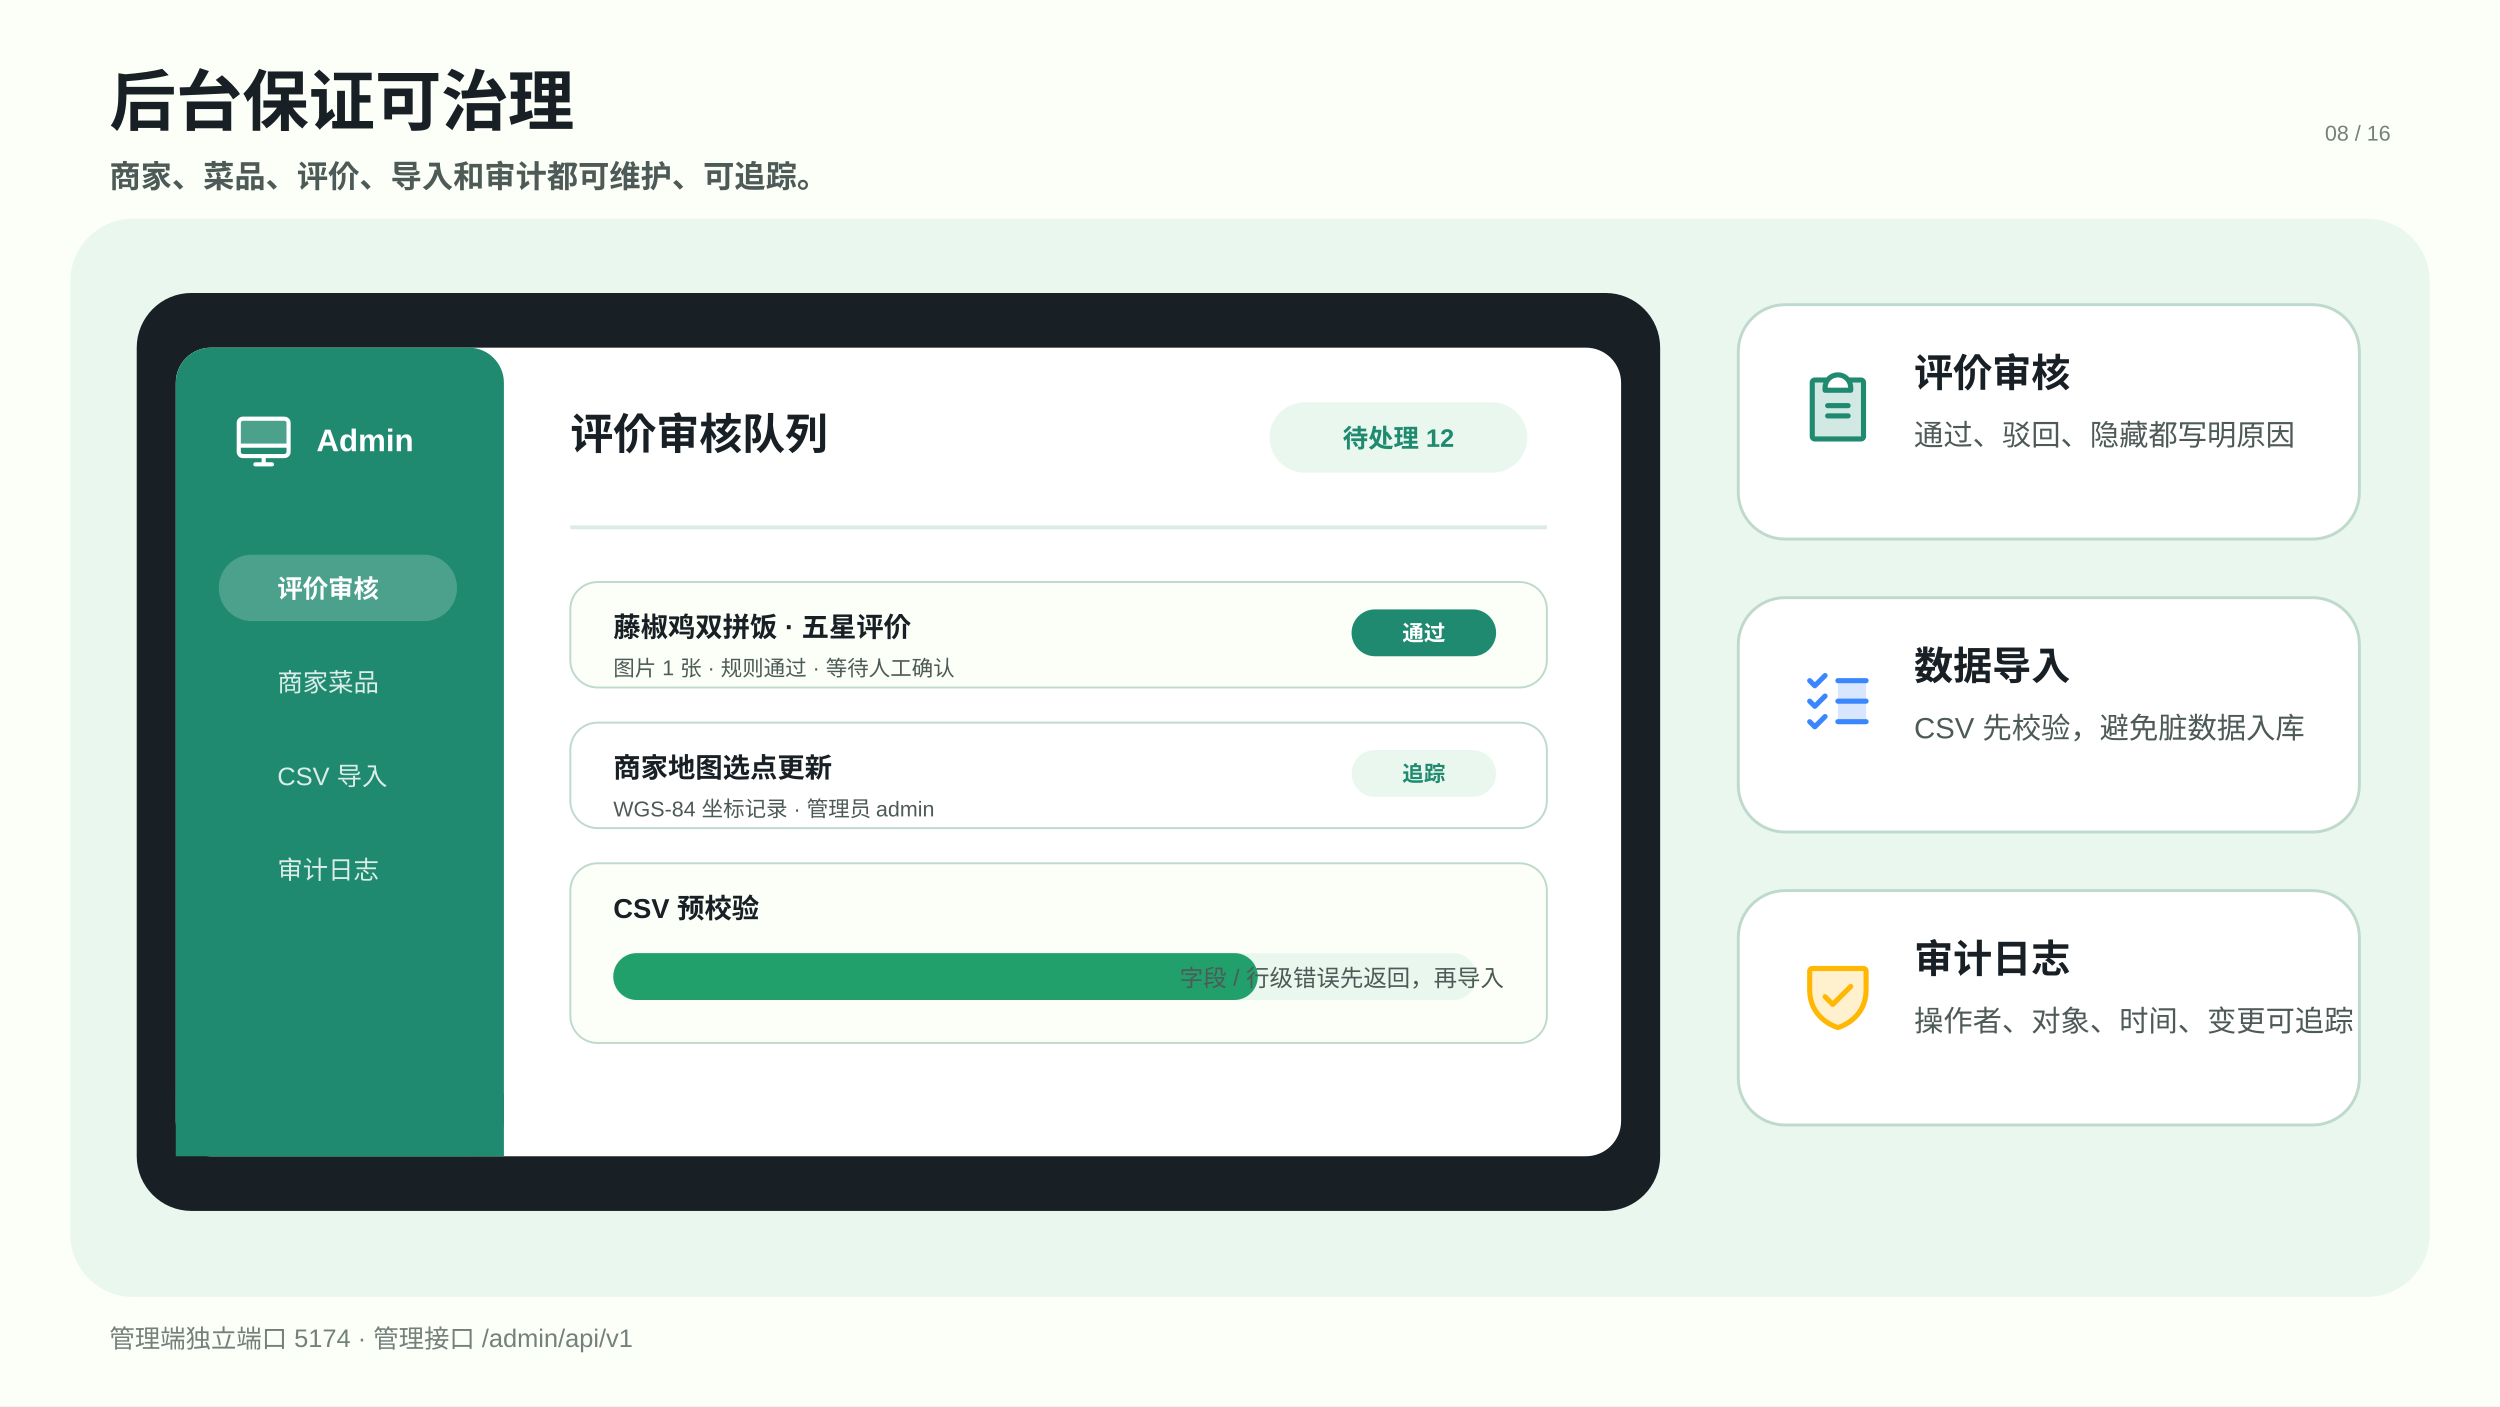
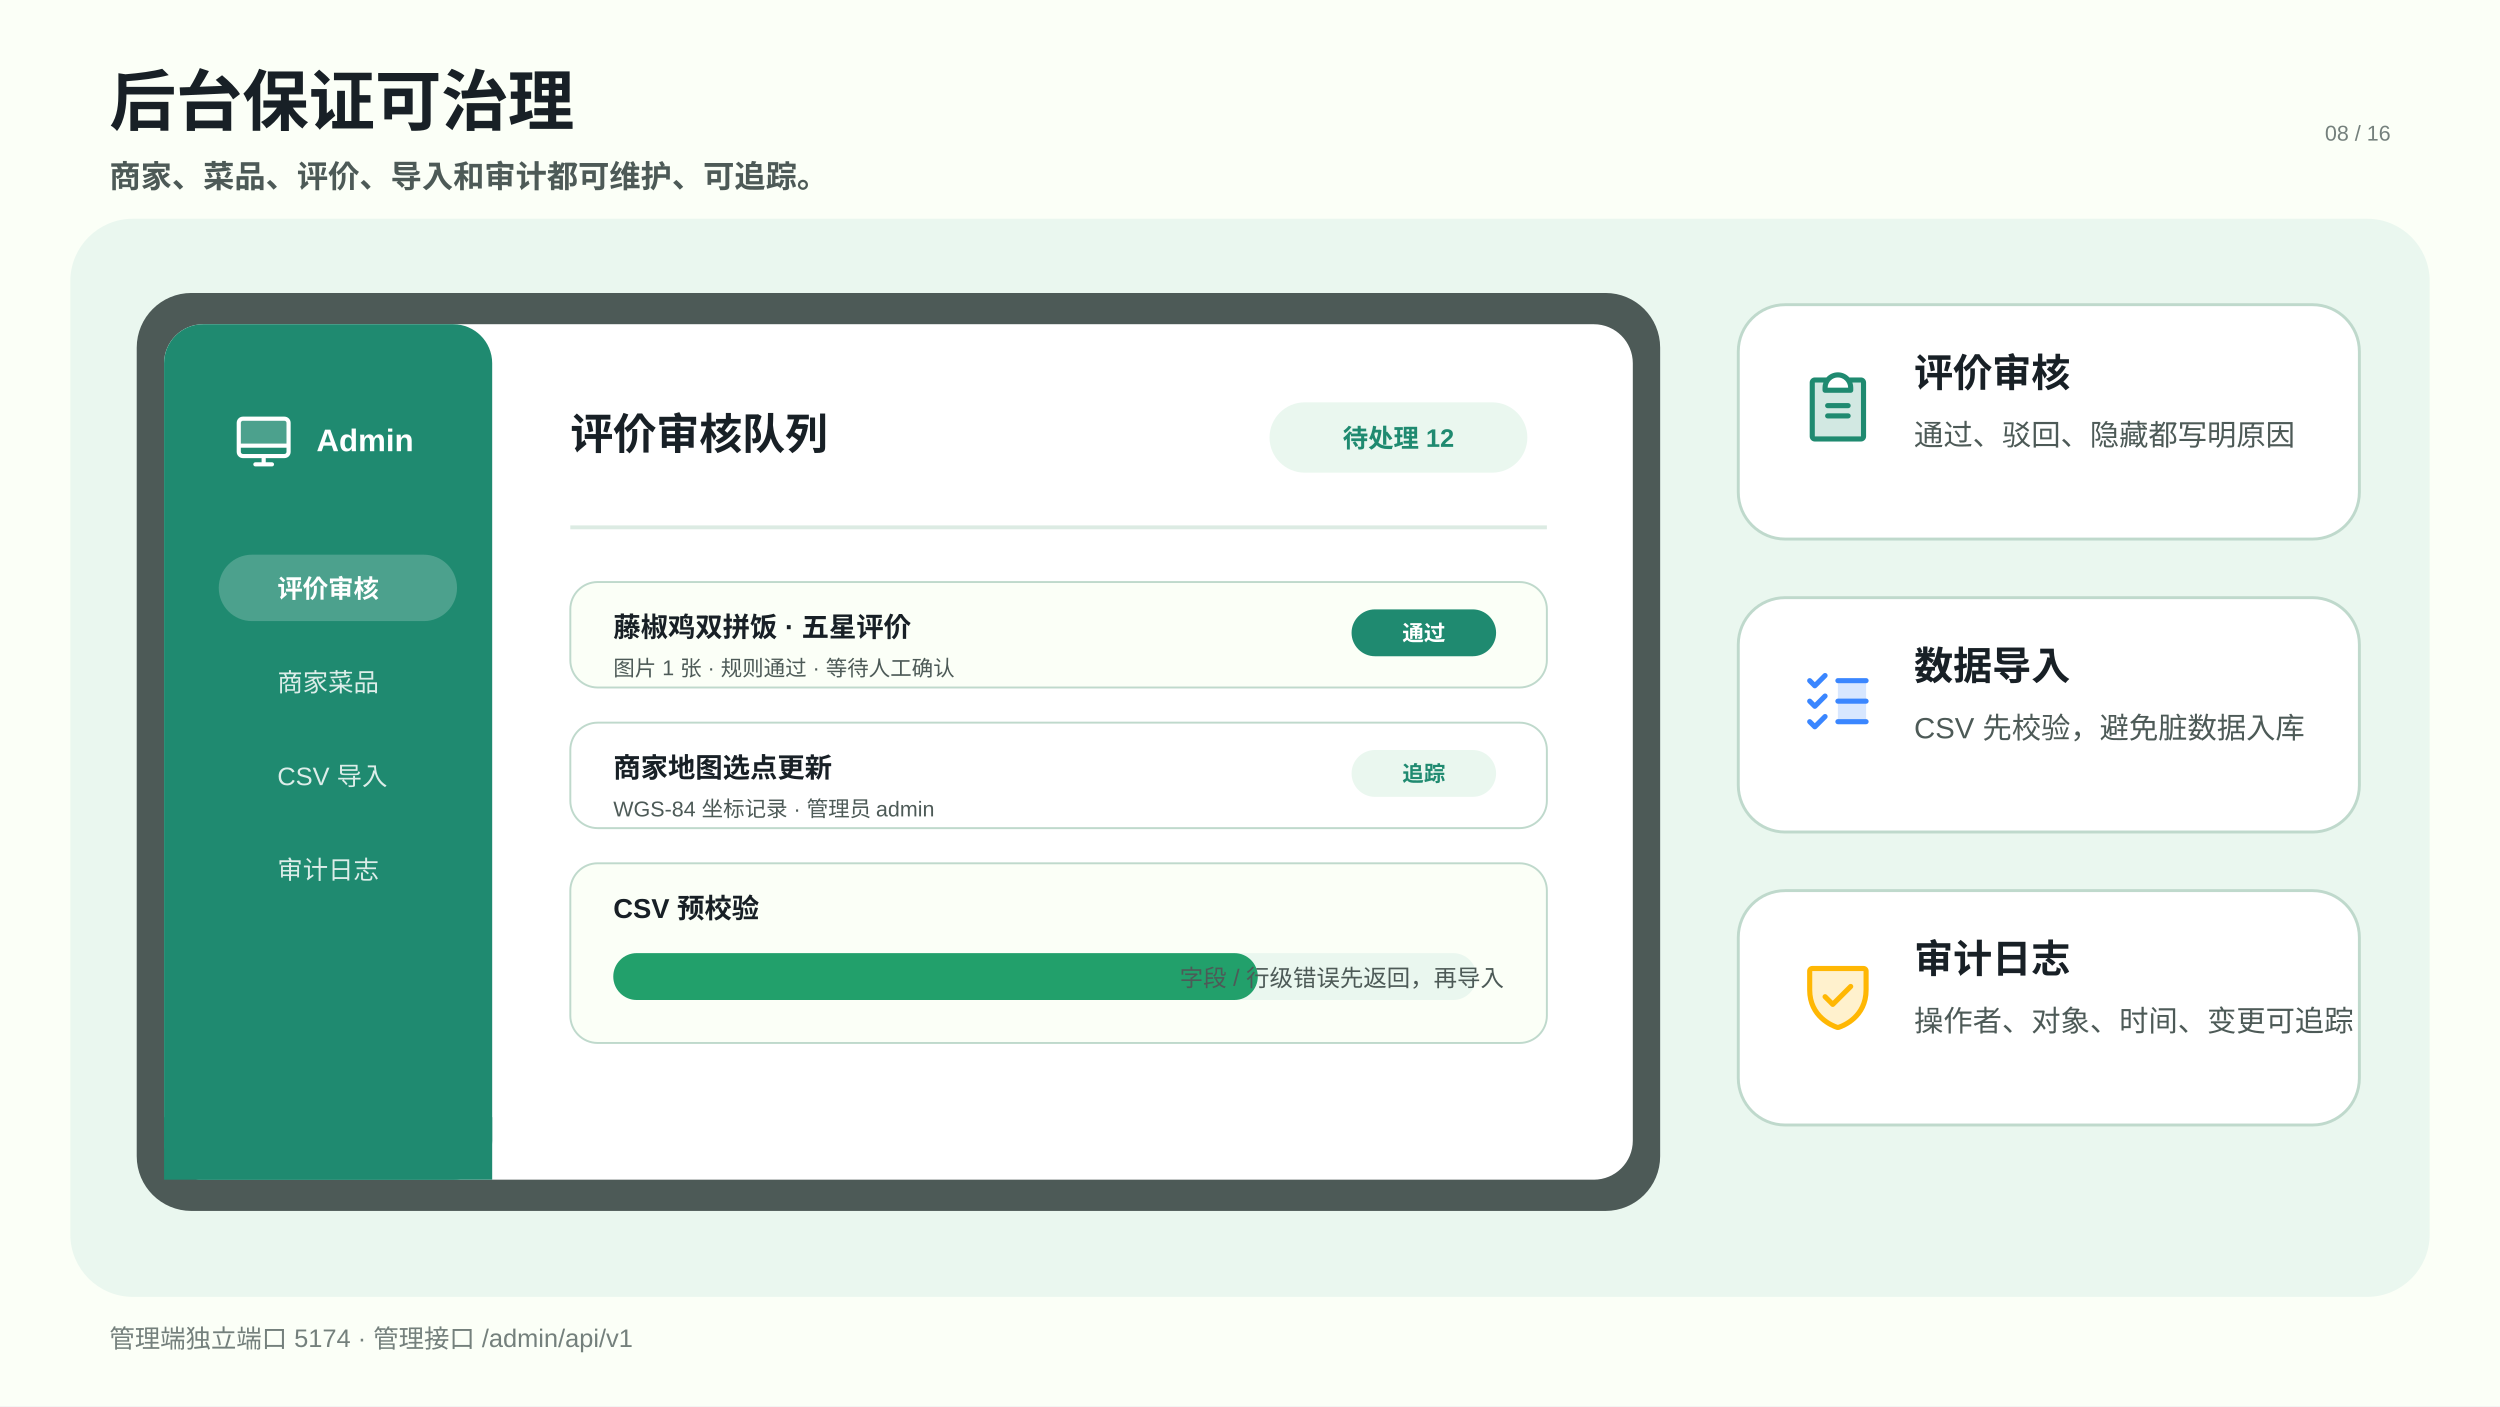
<svg xmlns="http://www.w3.org/2000/svg" viewBox="0 0 1280 720" width="1280" height="720">
  <g id="background">
    <rect x="0" y="0" width="1280" height="720" fill="#FBFFF7" />
    <path fill="#EAF7EF" d="M68,112 H1212 A32,32 0 0 1 1244,144 V632 A32,32 0 0 1 1212,664 H68 A32,32 0 0 1 36,632 V144 A32,32 0 0 1 68,112 Z" />
  </g>
  <g id="header">
    <text x="56" y="64" font-family="'Trebuchet MS', 'Microsoft YaHei', 'PingFang SC', sans-serif" font-size="34" font-weight="800" fill="#182026">后台保证可治理</text>
    <text x="56" y="96" font-family="'Microsoft YaHei', 'PingFang SC', Arial, sans-serif" font-size="16" font-weight="700" fill="#4D5A57">商家、菜品、评价、导入和审计都可维护、可追踪。</text>
    <text x="1224" y="72" text-anchor="end" font-family="'Microsoft YaHei', 'PingFang SC', Arial, sans-serif" font-size="11" fill="#74807C">08 / 16</text>
  </g>
  <g id="desktop-dashboard">
-     <path fill="#182026" d="M98,150 H822 A28,28 0 0 1 850,178 V592 A28,28 0 0 1 822,620 H98 A28,28 0 0 1 70,592 V178 A28,28 0 0 1 98,150 Z" />
-     <path fill="#FFFFFF" d="M108,178 H812 A18,18 0 0 1 830,196 V574 A18,18 0 0 1 812,592 H108 A18,18 0 0 1 90,574 V196 A18,18 0 0 1 108,178 Z" />
-     <path fill="#1F8A70" d="M108,178 H240 A18,18 0 0 1 258,196 V574 A18,18 0 0 1 240,592 H108 A18,18 0 0 1 90,574 V196 A18,18 0 0 1 108,178 Z" />
-     <rect x="90" y="560" width="168" height="32" fill="#1F8A70" />
+     <path fill="#4D5A57" d="M98,150 H822 A28,28 0 0 1 850,178 V592 A28,28 0 0 1 822,620 H98 A28,28 0 0 1 70,592 V178 A28,28 0 0 1 98,150 Z" />
+     <path fill="#FFFFFF" d="M104,166 H816 A20,20 0 0 1 836,186 V584 A20,20 0 0 1 816,604 H104 A20,20 0 0 1 84,584 V186 A20,20 0 0 1 104,166 Z" />
+     <path fill="#1F8A70" d="M104,166 H232 A20,20 0 0 1 252,186 V584 A20,20 0 0 1 232,604 H104 A20,20 0 0 1 84,584 V186 A20,20 0 0 1 104,166 Z" />
+     <rect x="84" y="572" width="168" height="32" fill="#1F8A70" />
    <g transform="translate(118, 208) scale(0.132812)" fill="#FFFFFF">
      <path d="M224,64v88H32V64A16,16,0,0,1,48,48H208A16,16,0,0,1,224,64Z" opacity="0.2" />
      <path d="M208,40H48A24,24,0,0,0,24,64V176a24,24,0,0,0,24,24h72v16H96a8,8,0,0,0,0,16h64a8,8,0,0,0,0-16H136V200h72a24,24,0,0,0,24-24V64A24,24,0,0,0,208,40ZM48,56H208a8,8,0,0,1,8,8v80H40V64A8,8,0,0,1,48,56ZM208,184H48a8,8,0,0,1-8-8V160H216v16A8,8,0,0,1,208,184Z" />
    </g>
    <text x="162" y="231" font-family="'Microsoft YaHei', 'PingFang SC', Arial, sans-serif" font-size="16" font-weight="800" fill="#FFFFFF">Admin</text>
    <g id="admin-nav">
      <path fill="#FFFFFF" fill-opacity="0.20" d="M129,284 H217 A17,17 0 0 1 234,301 V301 A17,17 0 0 1 217,318 H129 A17,17 0 0 1 112,301 V301 A17,17 0 0 1 129,284 Z" />
      <text x="142" y="306" font-family="'Microsoft YaHei', 'PingFang SC', Arial, sans-serif" font-size="13" font-weight="700" fill="#FFFFFF">评价审核</text>
      <text x="142" y="354" font-family="'Microsoft YaHei', 'PingFang SC', Arial, sans-serif" font-size="13" fill="#FFFFFF" fill-opacity="0.84">商家菜品</text>
      <text x="142" y="402" font-family="'Microsoft YaHei', 'PingFang SC', Arial, sans-serif" font-size="13" fill="#FFFFFF" fill-opacity="0.84">CSV 导入</text>
      <text x="142" y="450" font-family="'Microsoft YaHei', 'PingFang SC', Arial, sans-serif" font-size="13" fill="#FFFFFF" fill-opacity="0.84">审计日志</text>
    </g>
    <g id="dashboard-content">
      <text x="292" y="230" font-family="'Microsoft YaHei', 'PingFang SC', Arial, sans-serif" font-size="22" font-weight="800" fill="#182026">评价审核队列</text>
      <path fill="#EAF7EF" d="M668,206 H764 A18,18 0 0 1 782,224 V224 A18,18 0 0 1 764,242 H668 A18,18 0 0 1 650,224 V224 A18,18 0 0 1 668,206 Z" />
      <text x="716" y="229" text-anchor="middle" font-family="'Microsoft YaHei', 'PingFang SC', Arial, sans-serif" font-size="13" font-weight="800" fill="#1F8A70">待处理 12</text>
      <line x1="292" y1="270" x2="792" y2="270" stroke="#DCEBE3" stroke-width="2" />
      <path fill="#FBFFF7" stroke="#BFD9CC" stroke-width="1" d="M306,298 H778 A14,14 0 0 1 792,312 V338 A14,14 0 0 1 778,352 H306 A14,14 0 0 1 292,338 V312 A14,14 0 0 1 306,298 Z" />
      <text x="314" y="326" font-family="'Microsoft YaHei', 'PingFang SC', Arial, sans-serif" font-size="14" font-weight="800" fill="#182026">藤椒鸡双拼饭 · 五星评价</text>
      <text x="314" y="346" font-family="'Microsoft YaHei', 'PingFang SC', Arial, sans-serif" font-size="11" fill="#4D5A57">图片 1 张 · 规则通过 · 等待人工确认</text>
      <path fill="#1F8A70" d="M704,312 H754 A12,12 0 0 1 766,324 V324 A12,12 0 0 1 754,336 H704 A12,12 0 0 1 692,324 V324 A12,12 0 0 1 704,312 Z" />
      <text x="729" y="328" text-anchor="middle" font-family="'Microsoft YaHei', 'PingFang SC', Arial, sans-serif" font-size="11" font-weight="800" fill="#FFFFFF">通过</text>
      <path fill="#FFFFFF" stroke="#BFD9CC" stroke-width="1" d="M306,370 H778 A14,14 0 0 1 792,384 V410 A14,14 0 0 1 778,424 H306 A14,14 0 0 1 292,410 V384 A14,14 0 0 1 306,370 Z" />
      <text x="314" y="398" font-family="'Microsoft YaHei', 'PingFang SC', Arial, sans-serif" font-size="14" font-weight="800" fill="#182026">商家地图选点更新</text>
      <text x="314" y="418" font-family="'Microsoft YaHei', 'PingFang SC', Arial, sans-serif" font-size="11" fill="#4D5A57">WGS-84 坐标记录 · 管理员 admin</text>
      <path fill="#EAF7EF" d="M704,384 H754 A12,12 0 0 1 766,396 V396 A12,12 0 0 1 754,408 H704 A12,12 0 0 1 692,396 V396 A12,12 0 0 1 704,384 Z" />
      <text x="729" y="400" text-anchor="middle" font-family="'Microsoft YaHei', 'PingFang SC', Arial, sans-serif" font-size="11" font-weight="800" fill="#1F8A70">追踪</text>
      <path fill="#FBFFF7" stroke="#BFD9CC" stroke-width="1" d="M306,442 H778 A14,14 0 0 1 792,456 V520 A14,14 0 0 1 778,534 H306 A14,14 0 0 1 292,520 V456 A14,14 0 0 1 306,442 Z" />
      <text x="314" y="470" font-family="'Microsoft YaHei', 'PingFang SC', Arial, sans-serif" font-size="14" font-weight="800" fill="#182026">CSV 预校验</text>
      <path fill="#EAF7EF" d="M326,488 H744 A12,12 0 0 1 756,500 V500 A12,12 0 0 1 744,512 H326 A12,12 0 0 1 314,500 V500 A12,12 0 0 1 326,488 Z" />
      <path fill="#22A06B" d="M326,488 H632 A12,12 0 0 1 644,500 V500 A12,12 0 0 1 632,512 H326 A12,12 0 0 1 314,500 V500 A12,12 0 0 1 326,488 Z" />
      <text x="770" y="505" text-anchor="end" font-family="'Microsoft YaHei', 'PingFang SC', Arial, sans-serif" font-size="12" fill="#4D5A57">字段 / 行级错误先返回，再导入</text>
    </g>
  </g>
  <g id="right-governance-stack">
    <path fill="#FFFFFF" stroke="#BFD9CC" stroke-width="1.5" d="M914,156 H1184 A24,24 0 0 1 1208,180 V252 A24,24 0 0 1 1184,276 H914 A24,24 0 0 1 890,252 V180 A24,24 0 0 1 914,156 Z" />
    <g transform="translate(920, 188) scale(0.164062)" fill="#1F8A70">
      <path d="M208,48V216a8,8,0,0,1-8,8H56a8,8,0,0,1-8-8V48a8,8,0,0,1,8-8H96a39.83,39.83,0,0,0-8,24v8h80V64a39.83,39.83,0,0,0-8-24h40A8,8,0,0,1,208,48Z" opacity="0.2" />
      <path d="M168,152a8,8,0,0,1-8,8H96a8,8,0,0,1,0-16h64A8,8,0,0,1,168,152Zm-8-40H96a8,8,0,0,0,0,16h64a8,8,0,0,0,0-16Zm56-64V216a16,16,0,0,1-16,16H56a16,16,0,0,1-16-16V48A16,16,0,0,1,56,32H92.26a47.92,47.92,0,0,1,71.48,0H200A16,16,0,0,1,216,48ZM96,64h64a32,32,0,0,0-64,0ZM200,48H173.25A47.93,47.93,0,0,1,176,64v8a8,8,0,0,1-8,8H88a8,8,0,0,1-8-8V64a47.93,47.93,0,0,1,2.75-16H56V216H200Z" />
    </g>
    <text x="980" y="198" font-family="'Microsoft YaHei', 'PingFang SC', Arial, sans-serif" font-size="20" font-weight="800" fill="#182026">评价审核</text>
    <text x="980" y="228" font-family="'Microsoft YaHei', 'PingFang SC', Arial, sans-serif" font-size="15" fill="#4D5A57">通过、驳回、隐藏都写明原因</text>
    <path fill="#FFFFFF" stroke="#BFD9CC" stroke-width="1.5" d="M914,306 H1184 A24,24 0 0 1 1208,330 V402 A24,24 0 0 1 1184,426 H914 A24,24 0 0 1 890,402 V330 A24,24 0 0 1 914,306 Z" />
    <g transform="translate(920, 338) scale(0.164062)" fill="#3A86FF">
      <path d="M216,64V192H128V64Z" opacity="0.2" />
      <path d="M224,128a8,8,0,0,1-8,8H128a8,8,0,0,1,0-16h88A8,8,0,0,1,224,128ZM128,72h88a8,8,0,0,0,0-16H128a8,8,0,0,0,0,16Zm88,112H128a8,8,0,0,0,0,16h88a8,8,0,0,0,0-16ZM82.34,42.34,56,68.69,45.66,58.34A8,8,0,0,0,34.34,69.66l16,16a8,8,0,0,0,11.32,0l32-32A8,8,0,0,0,82.34,42.34Zm0,64L56,132.69,45.66,122.34a8,8,0,0,0-11.32,11.32l16,16a8,8,0,0,0,11.32,0l32-32a8,8,0,0,0-11.32-11.32Zm0,64L56,196.69,45.66,186.34a8,8,0,0,0-11.32,11.32l16,16a8,8,0,0,0,11.32,0l32-32a8,8,0,0,0-11.32-11.32Z" />
    </g>
    <text x="980" y="348" font-family="'Microsoft YaHei', 'PingFang SC', Arial, sans-serif" font-size="20" font-weight="800" fill="#182026">数据导入</text>
    <text x="980" y="378" font-family="'Microsoft YaHei', 'PingFang SC', Arial, sans-serif" font-size="15" fill="#4D5A57">CSV 先校验，避免脏数据入库</text>
    <path fill="#FFFFFF" stroke="#BFD9CC" stroke-width="1.5" d="M914,456 H1184 A24,24 0 0 1 1208,480 V552 A24,24 0 0 1 1184,576 H914 A24,24 0 0 1 890,552 V480 A24,24 0 0 1 914,456 Z" />
    <g transform="translate(920, 488) scale(0.164062)" fill="#FFB703">
      <path d="M216,56v58.77c0,84.18-71.31,112.07-85.54,116.8a7.54,7.54,0,0,1-4.92,0C111.31,226.86,40,199,40,114.79V56a8,8,0,0,1,8-8H208A8,8,0,0,1,216,56Z" opacity="0.2" />
      <path d="M208,40H48A16,16,0,0,0,32,56v58.78c0,89.61,75.82,119.34,91,124.39a15.53,15.53,0,0,0,10,0c15.2-5.05,91-34.78,91-124.39V56A16,16,0,0,0,208,40Zm0,74.79c0,78.42-66.35,104.62-80,109.18-13.53-4.51-80-30.69-80-109.18V56H208ZM82.34,141.66a8,8,0,0,1,11.32-11.32L112,148.68l50.34-50.34a8,8,0,0,1,11.32,11.32l-56,56a8,8,0,0,1-11.32,0Z" />
    </g>
    <text x="980" y="498" font-family="'Microsoft YaHei', 'PingFang SC', Arial, sans-serif" font-size="20" font-weight="800" fill="#182026">审计日志</text>
    <text x="980" y="528" font-family="'Microsoft YaHei', 'PingFang SC', Arial, sans-serif" font-size="15" fill="#4D5A57">操作者、对象、时间、变更可追踪</text>
  </g>
  <g id="footer">
    <text x="56" y="690" font-family="'Microsoft YaHei', 'PingFang SC', Arial, sans-serif" font-size="13" fill="#74807C">管理端独立端口 5174 · 管理接口 /admin/api/v1</text>
  </g>
</svg>
